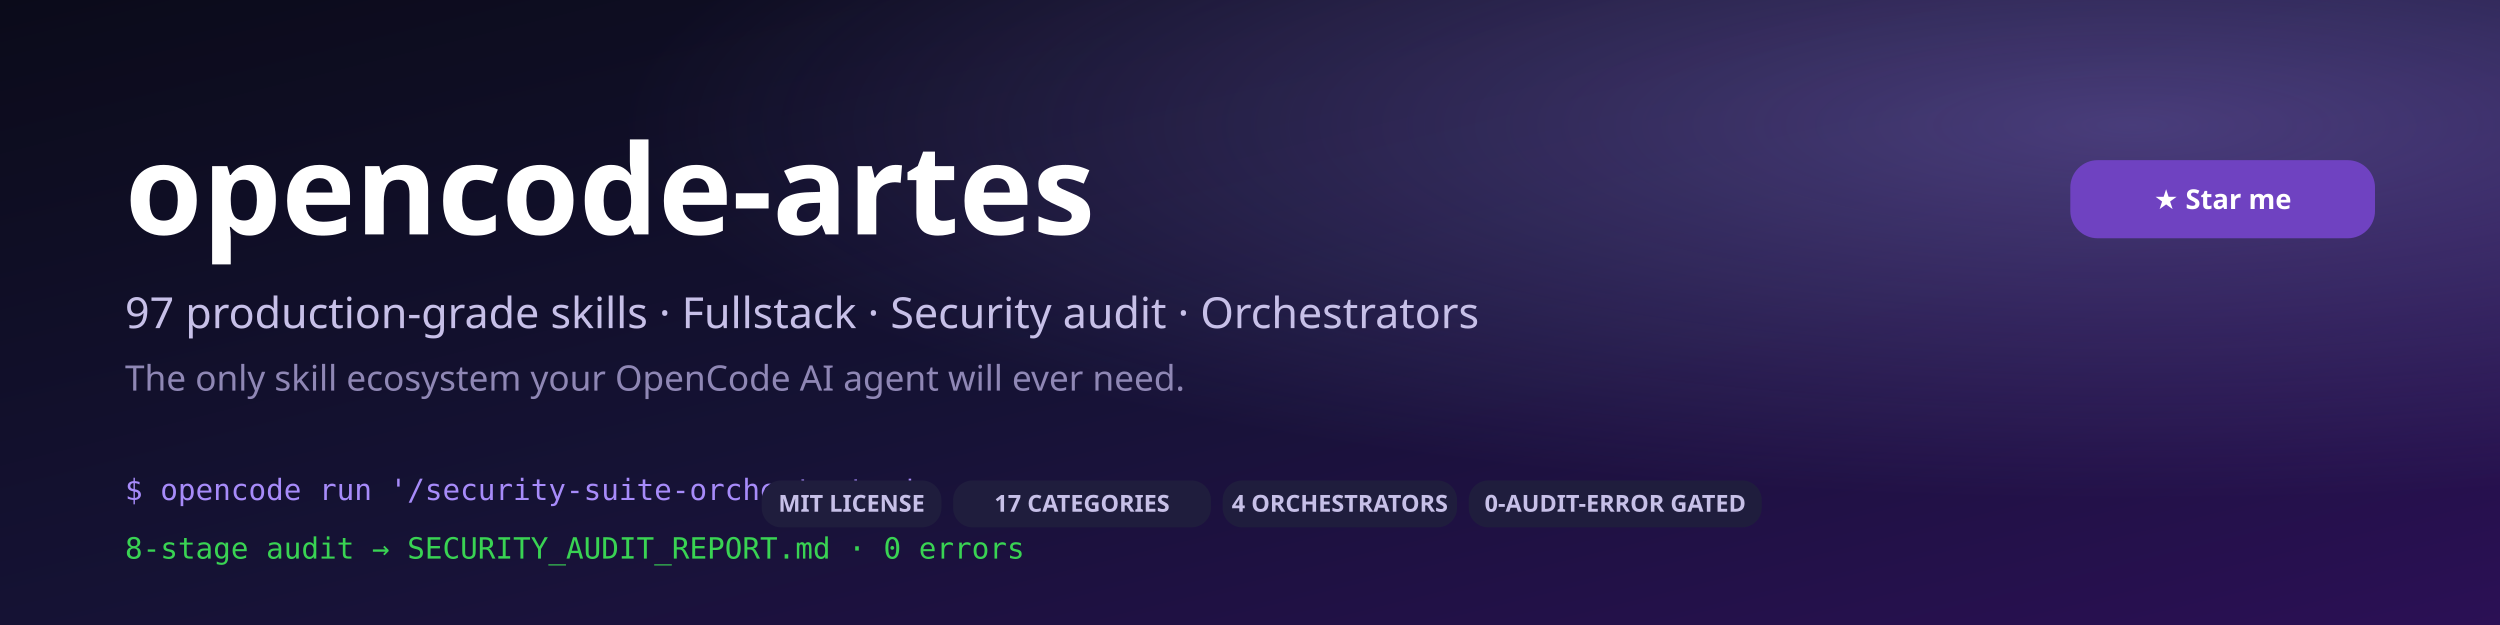
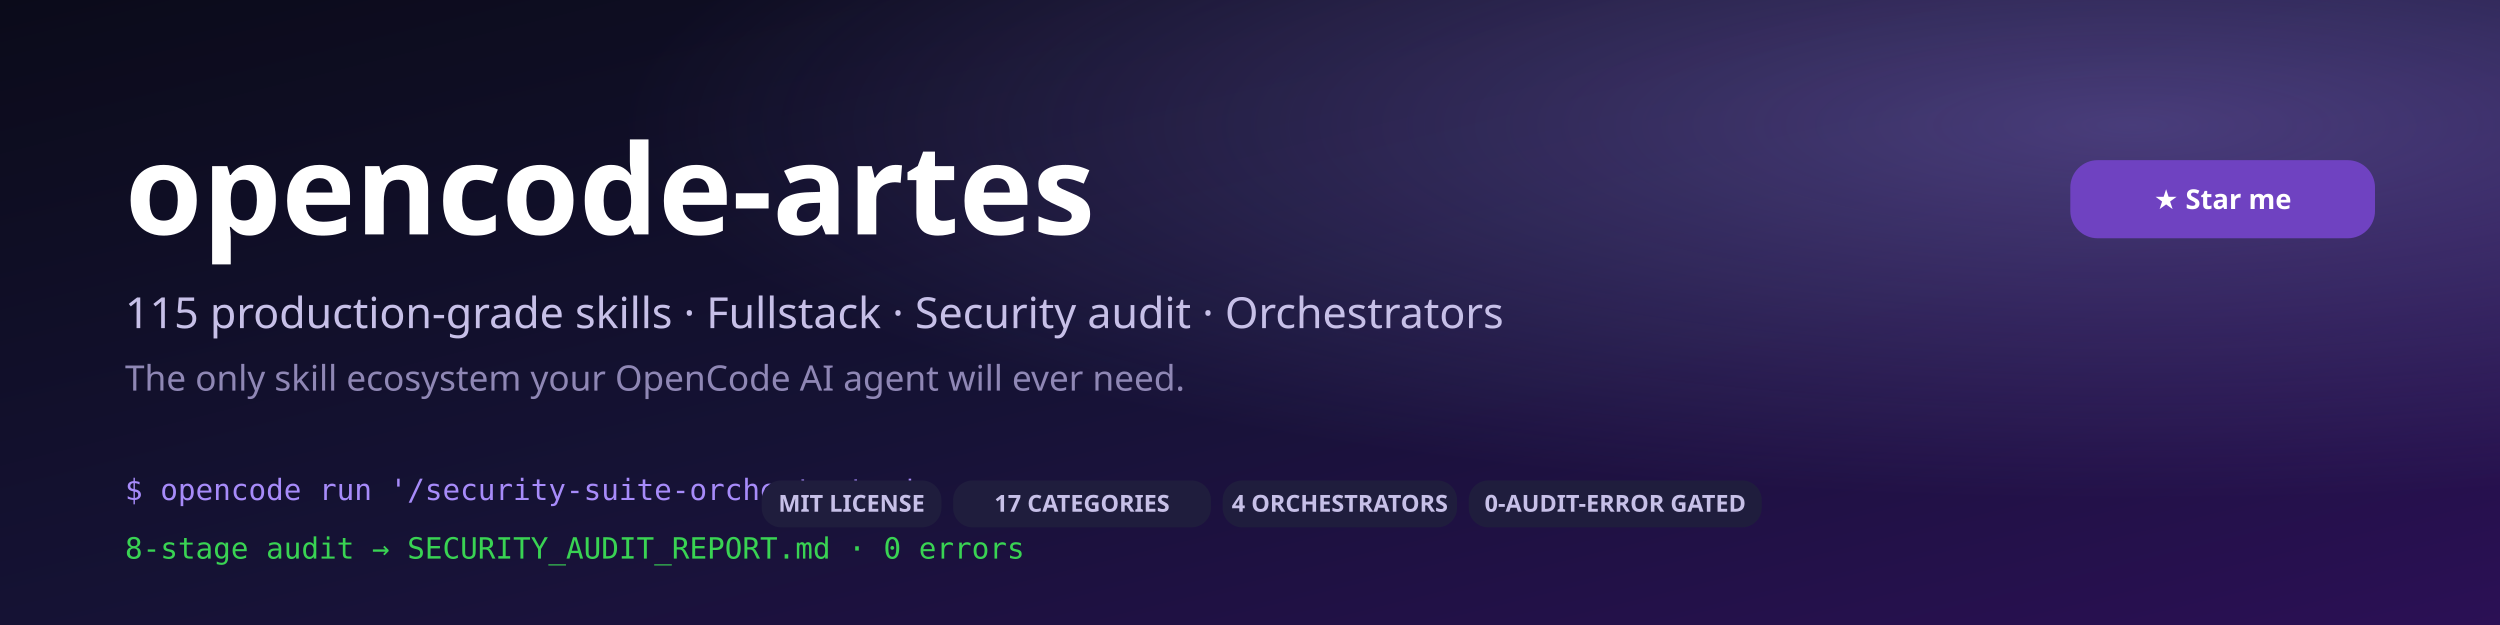
- <svg xmlns="http://www.w3.org/2000/svg" width="1280" height="320" viewBox="0 0 1280 320" role="img" aria-label="opencode-artes: 97 production-grade OpenCode skills">
+ <svg xmlns="http://www.w3.org/2000/svg" width="1280" height="320" viewBox="0 0 1280 320" role="img" aria-label="opencode-artes: 115 production-grade OpenCode skills">
  <defs>
    <linearGradient id="bg" x1="0" y1="0" x2="1" y2="1">
      <stop offset="0" stop-color="#0b0b1a" />
      <stop offset="0.5" stop-color="#151234" />
      <stop offset="1" stop-color="#2b1055" />
    </linearGradient>
    <linearGradient id="accent" x1="0" y1="0" x2="1" y2="0">
      <stop offset="0" stop-color="#6f42c1" />
      <stop offset="1" stop-color="#a78bfa" />
    </linearGradient>
    <radialGradient id="glow" cx="0.85" cy="0.2" r="0.6">
      <stop offset="0" stop-color="#a78bfa" stop-opacity="0.35" />
      <stop offset="1" stop-color="#a78bfa" stop-opacity="0" />
    </radialGradient>
  </defs>
  <rect width="1280" height="320" fill="url(#bg)" />
  <rect width="1280" height="320" fill="url(#glow)" />
  <line x1="0" y1="318" x2="1280" y2="318" stroke="url(#accent)" stroke-width="4" />
  <text x="64" y="120" font-family="'Segoe UI', Verdana, sans-serif" font-size="64" font-weight="700" fill="#ffffff">opencode-artes</text>
-   <text x="64" y="168" font-family="'Segoe UI', Verdana, sans-serif" font-size="22" fill="#c7c0e8">97 production-grade skills · Fullstack · Security audit · Orchestrators</text>
+   <text x="64" y="168" font-family="'Segoe UI', Verdana, sans-serif" font-size="22" fill="#c7c0e8">115 production-grade skills · Fullstack · Security audit · Orchestrators</text>
  <text x="64" y="200" font-family="'Segoe UI', Verdana, sans-serif" font-size="18" fill="#8f87b5">The only skill ecosystem your OpenCode AI agent will ever need.</text>
  <g font-family="'Segoe UI', Verdana, sans-serif" font-size="14" font-weight="600">
    <rect x="1060" y="82" rx="14" width="156" height="40" fill="#6f42c1" />
    <text x="1138" y="107" text-anchor="middle" fill="#ffffff">★ Star me</text>
  </g>
  <g font-family="'Consolas', monospace" font-size="15" fill="#a78bfa">
    <text x="64" y="256">$ opencode run '/security-suite-orchestrator'</text>
    <text x="64" y="286" fill="#39d353">8-stage audit → SECURITY_AUDIT_REPORT.md · 0 errors</text>
  </g>
  <g font-family="'Segoe UI', Verdana, sans-serif" font-size="12" font-weight="600">
    <rect x="390" y="246" rx="10" width="92" height="24" fill="#1f1d3d" />
    <text x="436" y="262" text-anchor="middle" fill="#c7c0e8">MIT LICENSE</text>
    <rect x="488" y="246" rx="10" width="132" height="24" fill="#1f1d3d" />
    <text x="554" y="262" text-anchor="middle" fill="#c7c0e8">17 CATEGORIES</text>
    <rect x="626" y="246" rx="10" width="120" height="24" fill="#1f1d3d" />
    <text x="686" y="262" text-anchor="middle" fill="#c7c0e8">4 ORCHESTRATORS</text>
    <rect x="752" y="246" rx="10" width="150" height="24" fill="#1f1d3d" />
    <text x="827" y="262" text-anchor="middle" fill="#c7c0e8">0-AUDIT-ERROR GATED</text>
  </g>
</svg>
